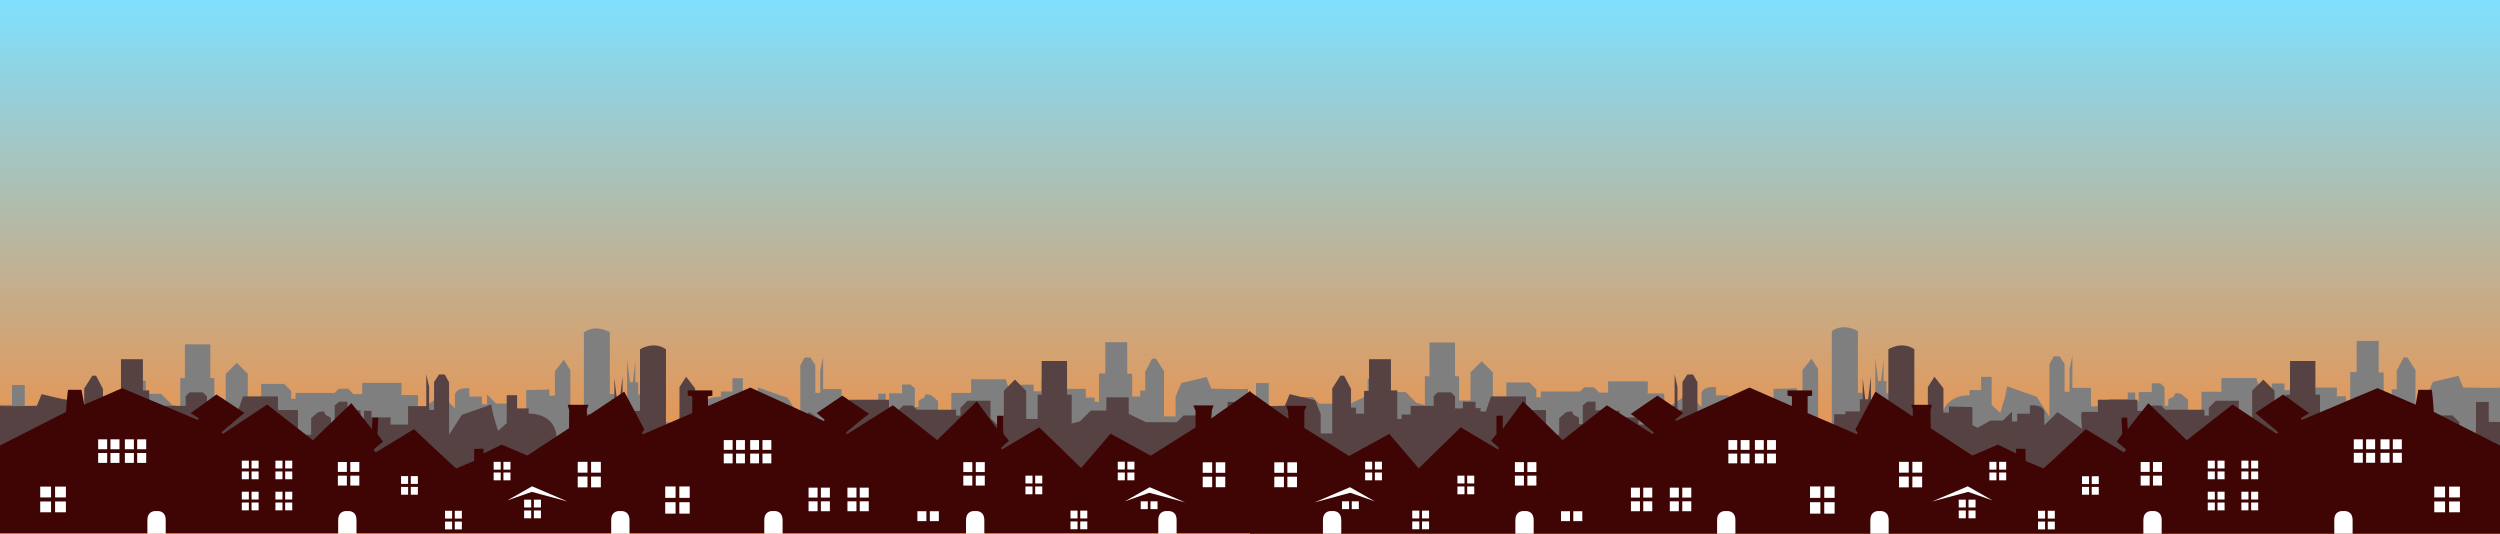
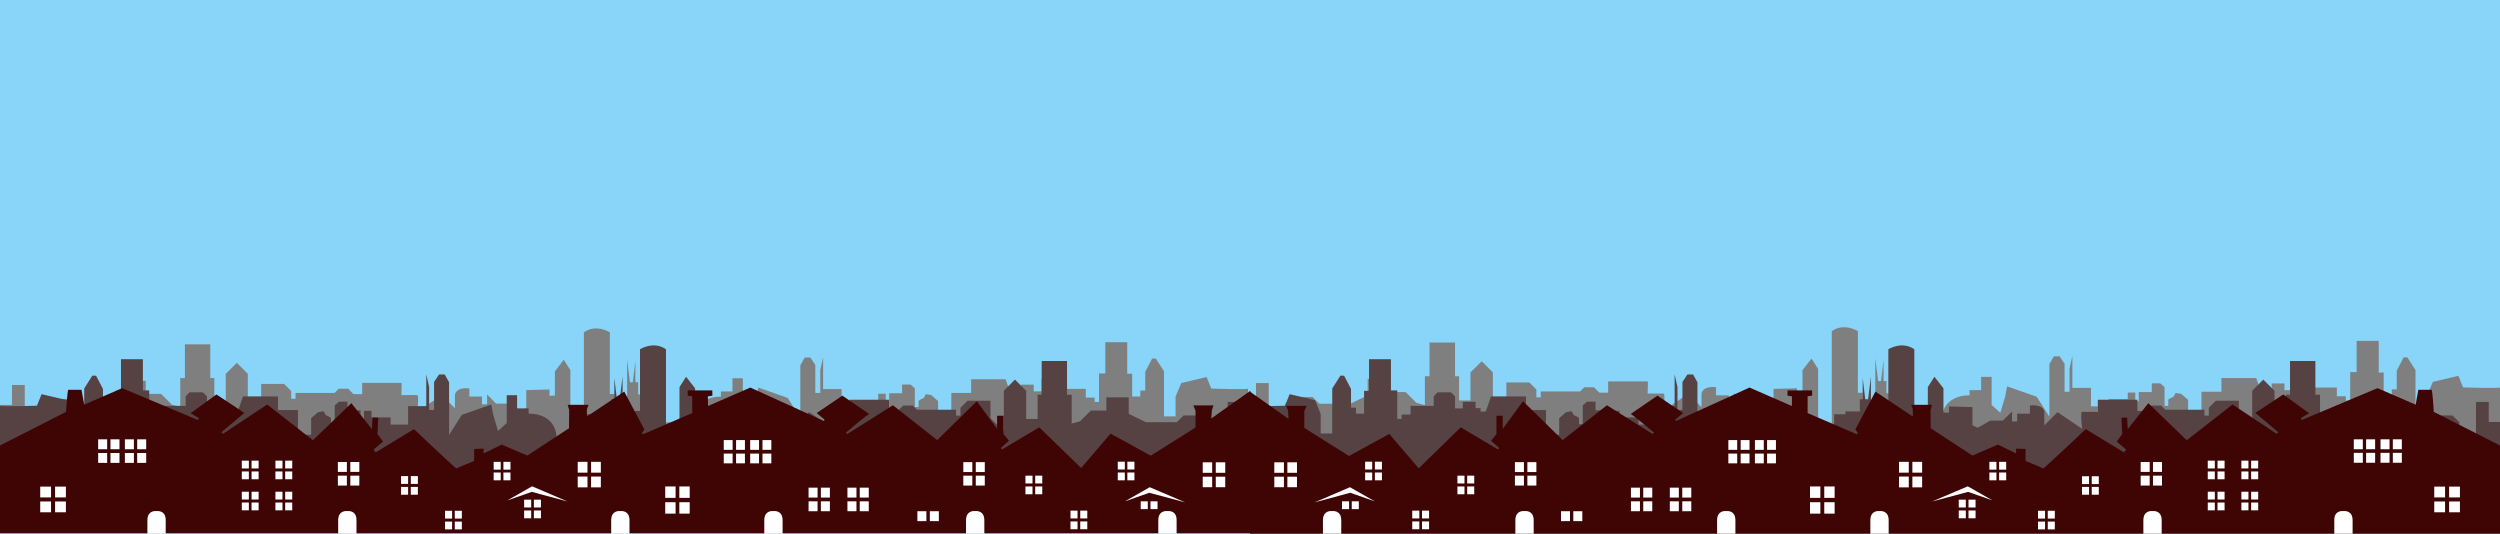
<svg xmlns="http://www.w3.org/2000/svg" version="1.1" id="Layer_1" x="0px" y="0px" viewBox="0 0 1665.6 355.6" style="enable-background:new 0 0 1665.6 355.6;" xml:space="preserve">
  <style type="text/css">
- 	.st0{fill:url(#SVGID_1_);}
+ 	.st0{fill:#88D5F9;}
	.st1{fill:#7F7F7F;}
	.st2{fill:#564242;}
	.st3{fill:#3F0505;}
	.st4{fill:#FFFFFF;}
</style>
-   <linearGradient id="SVGID_1_" gradientUnits="userSpaceOnUse" x1="832.81" y1="355.65" x2="832.81" y2="-6.728314e-06">
-     <stop offset="0" style="stop-color:#FF832A" />
-     <stop offset="1" style="stop-color:#7FE0FF" />
-   </linearGradient>
-   <rect y="0" class="st0" width="1665.6" height="355.6" />
-   <path class="st1" d="M831.5,258.9c0,0.8-24.5,0-24.5,0l-3.1-7.7l-16.9,4l-3.8,9.1v13.1h-7.7v-30l-5.4-8.5h-2.5l-4.6,8.8v12.5h-3.3v4  h-5.4v-15.2h-3.3V228h-14.6v20.8h-4.2v19h-2.9v-2.9h-5.9v-5.8h-15.3v-6.4l-2.6-2.6h-8.9l-2.7,2.7v7.9h-5.2v-4.4h-8.4v4.2h-3.3v2.3  h-3.5l-3.5-10.1H647v9.1h-13.2v16.5H625v-11.1l-4.6-4l-3.6-0.6l-1.3,2.5c0,0-3.5,1.5-3.5,2.1s0,4,0,4h-2.5v-12.5l-2.9-2.5H601v5.8  h-8.6v6.1h-2.3v-5.8h-5v4.4h-12.7v4.8h-11.7v-12.3h-12.3V238l-1.9,8.6v15.2h-3.3v-18.6l-3.3-5h-3.8l-2.9,5.2v35l-8.4-13.3l-19.6-6.9  l-1.2,6.5l-3.3,11.1l-5.8-5.2V252h-6.9v8.8h-7.7v3.5c0,0-18.4-1.1-18.6,17.1h-19.4v-16.7h-7.5v-1.9h-9.6v-8.1h-1.9v-14.2l-1.7,14.2  h-1.9l-1.9-15.2v28.8h-8.2v-5.8h-3.3v-41.1c0,0-9-5.8-17.3,0v62.3c0,0-9,2.5-9,0s0-37.1,0-37.1l-4.4-6.9l-5.9,7.7v16.1l-3.6,0.2  v-4.2l-15.5,0.4V272l-3.5,1.7l-8.4-4.8h-8.2l-6-6.1v6.6h-3.4v-5.2h-8.4v-5.4c0,0-8.1-1.4-9.6,4v9.2l-8.8-8.8L278,274.5  c0,0,1.3-11.3,0-11.3c-1.3,0-10.6,0-10.6,0s0.4-8.1,0-8.1c-0.4,0-26.1,0-26.1,0v7.5h-5.8L232,259h-6.3l-2.8,2.8h-26v3.9H194v-5.2  l-4.7-4.7H174v11.6l-8.9,8.9v-27.2l-7.3-7.4l-7.4,7.4V268h-7.6v-16.1h-2.7v-22.5h-16.9v22.5h-3.1v19.2l-5.6-1.5l-7.2-7.2H97.1v-8.7  H82.2v11l-11.5,5.6H50.3l-4.5-4.5H32.1l-4.5,4.6v36.3H16.5v-50.2H8v13.3H0v70h831.5L831.5,258.9L831.5,258.9z" />
-   <path class="st1" d="M1665.7,258.1c0,0.8-24.7,0-24.7,0l-3.1-7.7l-17,4l-3.9,9.1v13.1h-7.7v-30l-5.4-8.5h-2.5l-4.6,8.8v12.5h-3.3v4  h-5.4v-15.2h-3.3v-21.1h-14.7v20.8h-4.3v19h-2.9v-2.9h-6v-5.8h-15.4v-6.4l-2.7-2.6h-8.9l-2.7,2.7v8h-5.2v-4.4h-8.5v4.2h-3.3v2.3  h-3.5l-3.5-10.1H1480v9.1h-13.3v16.5h-8.9v-11.1l-4.6-4l-3.7-0.6l-1.4,2.5c0,0-3.5,1.5-3.5,2.1s0,4,0,4h-2.5v-12.5l-2.9-2.5h-5.6  v5.8h-8.7v6.1h-2.3v-5.8h-5v4.4h-12.7v4.8h-11.8v-12.3h-12.4v-21.3l-1.9,8.6V261h-3.3v-18.6l-3.3-5h-3.9l-2.9,5.2v35l-8.5-13.3  l-19.7-6.9l-1.2,6.5l-3.3,11.1l-5.8-5.2v-18.7h-7v8.8h-7.7v3.5c0,0-18.5-1.1-18.7,17.1h-19.5v-16.7h-7.5V262h-9.7v-8.1h-1.9v-14.2  l-1.7,14.2h-1.9l-1.9-15.2v28.8h-8.3v-5.8h-3.3v-41.1c0,0-9.1-5.8-17.4,0v62.3c0,0-9.1,2.5-9.1,0s0-37.1,0-37.1l-4.4-6.9l-6,7.7  v16.1l-3.7,0.2v-4.2l-15.6,0.4v12.1l-3.5,1.7l-8.5-4.8h-8.3l-6.1-6.1v6.6h-3.4v-5.2h-8.5v-5.4c0,0-8.1-1.4-9.7,4v9.2l-8.9-8.8  l-16.4,11.1c0,0,1.4-11.3,0-11.3s-10.6,0-10.6,0s0.4-8.1,0-8.1c-0.4,0-26.3,0-26.3,0v7.5h-5.8l-3.7-3.6h-6.4l-2.8,2.8h-26.2v3.9  h-2.9v-5.2l-4.7-4.7h-15.3v11.6l-9,8.9v-27.2l-7.4-7.4l-7.5,7.4v18.7h-7.6v-16.1h-2.7v-22.5h-17v22.5h-3.1v19.2l-5.6-1.5l-7.2-7.2  h-10.3v-8.8h-15v11l-11.6,5.6h-20.6l-4.5-4.5H861l-4.6,4.6v36.3h-11.1v-50.2h-8.5v13.3h-8.1v70h837L1665.7,258.1L1665.7,258.1z" />
+   <rect class="st0" width="1665.6" height="355.6" />
+   <path class="st1" d="M831.5,258.9c0,0.8-24.5,0-24.5,0l-3.1-7.7l-16.9,4l-3.8,9.1v13.1h-7.7v-30l-5.4-8.5h-2.5l-4.6,8.8v12.5h-3.3v4  h-5.4V249H751v-21h-14.6v20.8h-4.2v19h-2.9v-2.9h-5.9v-5.8h-15.3v-6.4l-2.6-2.6h-8.9l-2.7,2.7v7.9h-5.2v-4.4h-8.4v4.2H677v2.3h-3.5  l-3.5-10.1h-23v9.1h-13.2v16.5H625v-11.1l-4.6-4l-3.6-0.6l-1.3,2.5c0,0-3.5,1.5-3.5,2.1s0,4,0,4h-2.5v-12.5l-2.9-2.5H601v5.8h-8.6  v6.1h-2.3v-5.8h-5v4.4h-12.7v4.8h-11.7v-12.3h-12.3V238l-1.9,8.6v15.2h-3.3v-18.6l-3.3-5h-3.8l-2.9,5.2v35l-8.4-13.3l-19.6-6.9  l-1.2,6.5l-3.3,11.1l-5.8-5.2V252H488v8.8h-7.7v3.5c0,0-18.4-1.1-18.6,17.1h-19.4v-16.7h-7.5v-1.9h-9.6v-8.1h-1.9v-14.2l-1.7,14.2  h-1.9l-1.9-15.2v28.8h-8.2v-5.8h-3.3v-41.1c0,0-9-5.8-17.3,0v62.3c0,0-9,2.5-9,0s0-37.1,0-37.1l-4.4-6.9l-5.9,7.7v16.1l-3.6,0.2  v-4.2l-15.5,0.4V272l-3.5,1.7l-8.4-4.8h-8.2l-6-6.1v6.6h-3.4v-5.2h-8.4v-5.4c0,0-8.1-1.4-9.6,4v9.2l-8.8-8.8L278,274.5  c0,0,1.3-11.3,0-11.3s-10.6,0-10.6,0s0.4-8.1,0-8.1s-26.1,0-26.1,0v7.5h-5.8L232,259h-6.3l-2.8,2.8h-26v3.9H194v-5.2l-4.7-4.7H174  v11.6l-8.9,8.9v-27.2l-7.3-7.4l-7.4,7.4V268h-7.6v-16.1h-2.7v-22.5h-16.9v22.5h-3.1v19.2l-5.6-1.5l-7.2-7.2H97.1v-8.7H82.2v11  l-11.5,5.6H50.3l-4.5-4.5H32.1l-4.5,4.6v36.3H16.5v-50.2H8v13.3H0v70h831.5V258.9L831.5,258.9z" />
+   <path class="st1" d="M1665.7,258.1c0,0.8-24.7,0-24.7,0l-3.1-7.7l-17,4l-3.9,9.1v13.1h-7.7v-30l-5.4-8.5h-2.5l-4.6,8.8v12.5h-3.3v4  h-5.4v-15.2h-3.3v-21.1h-14.7v20.8h-4.3v19h-2.9V264h-6v-5.8h-15.4v-6.4l-2.7-2.6h-8.9l-2.7,2.7v8h-5.2v-4.4h-8.5v4.2h-3.3v2.3h-3.5  l-3.5-10.1H1480v9.1h-13.3v16.5h-8.9v-11.1l-4.6-4l-3.7-0.6l-1.4,2.5c0,0-3.5,1.5-3.5,2.1s0,4,0,4h-2.5v-12.5l-2.9-2.5h-5.6v5.8  h-8.7v6.1h-2.3v-5.8h-5v4.4h-12.7v4.8h-11.8v-12.3h-12.4v-21.3l-1.9,8.6V261h-3.3v-18.6l-3.3-5h-3.9l-2.9,5.2v35l-8.5-13.3  l-19.7-6.9l-1.2,6.5l-3.3,11.1l-5.8-5.2v-18.7h-7v8.8h-7.7v3.5c0,0-18.5-1.1-18.7,17.1H1274v-16.7h-7.5V262h-9.7v-8.1h-1.9v-14.2  l-1.7,14.2h-1.9l-1.9-15.2v28.8h-8.3v-5.8h-3.3v-41.1c0,0-9.1-5.8-17.4,0v62.3c0,0-9.1,2.5-9.1,0s0-37.1,0-37.1l-4.4-6.9l-6,7.7  v16.1l-3.7,0.2v-4.2l-15.6,0.4v12.1l-3.5,1.7l-8.5-4.8h-8.3l-6.1-6.1v6.6h-3.4v-5.2h-8.5V258c0,0-8.1-1.4-9.7,4v9.2l-8.9-8.8  l-16.4,11.1c0,0,1.4-11.3,0-11.3s-10.6,0-10.6,0s0.4-8.1,0-8.1s-26.3,0-26.3,0v7.5h-5.8l-3.7-3.6h-6.4l-2.8,2.8h-26.2v3.9h-2.9v-5.2  l-4.7-4.7h-15.3v11.6l-9,8.9v-27.2l-7.4-7.4l-7.5,7.4v18.7h-7.6v-16.1h-2.7v-22.5h-17v22.5h-3.1v19.2l-5.6-1.5l-7.2-7.2h-10.3v-8.8  h-15v11l-11.6,5.6H879l-4.5-4.5H861l-4.6,4.6v36.3h-11.1v-50.2h-8.5v13.3h-8.1v70h837L1665.7,258.1L1665.7,258.1z" />
  <g>
-     <path class="st2" d="M0,270.3c0,0.8,24.6,0,24.6,0l3.1-7.7l16.9,4l3.8,9.1v13.1h7.7v-30l5.4-8.5H64l4.6,8.8v12.5h3.3v4h5.4v-15.2   h3.3v-21.1h14.6v20.8h4.2v19h2.9v-2.9h6v-5.8h15.4V264l2.6-2.6h8.9l2.7,2.7v8h5.2v-4.4h8.5v4.2h3.3v2.3h3.5l3.5-10.1h23.3v9.1h13.3   v16.5h8.8v-11.1l4.6-4l3.7-0.6l1.4,2.5c0,0,3.5,1.5,3.5,2.1s0,4,0,4h2.5v-12.5l2.9-2.5h5.6v5.8h8.7v6.1h2.3v-5.8h5v4.4h12.7v4.8   h11.7v-12.3H284v-21.3l1.9,8.6v15.2h3.3v-18.6l3.3-5h3.8l2.9,5.2v35l8.5-13.3l19.6-6.9l1.2,6.5l3.3,11.1l5.8-5.2v-18.6h6.9v8.8h7.7   v3.5c0,0,18.5-1.1,18.7,17.1h19.4v-16.7h7.5v-1.9h9.6v-8.1h1.9v-14.2l1.7,14.2h1.9l1.9-15.2v28.8h8.3v-5.8h3.3v-41.1   c0,0,9-5.8,17.3,0v62.3c0,0,9,2.5,9,0s0-37.1,0-37.1l4.4-6.9l6,7.7v16.1l3.7,0.2v-4.2l15.6,0.4v12.1l3.5,1.7l8.5-4.8h8.3l6.1-6v6.6   h3.4v-5.2h8.5v-5.4c0,0,8.1-1.4,9.6,4v9.2l8.8-8.8l16.4,11.1c0,0-1.4-11.3,0-11.3s10.6,0,10.6,0s-0.4-8.1,0-8.1   c0.4,0,26.2,0,26.2,0v7.5h5.8l3.7-3.6h6.3l2.8,2.8h26.1v3.9h2.9v-5.2l4.7-4.7h15.3v11.6l8.9,8.9v-27.2l7.4-7.4l7.5,7.5v18.7h7.6   v-16.1h2.7v-22.5h16.9v22.5h3.1v19.2l5.6-1.5l7.2-7.2h10.3v-8.8h14.9v11l11.5,5.6h20.5l4.5-4.5h13.7l4.6,4.5V318h11.1v-50.2h8.5   v13.3h8.1v70H0V270.3z" />
-     <path class="st2" d="M831.5,270.3c0,0.8,24.6,0,24.6,0l3.1-7.7l16.9,4l3.8,9.1v13.1h7.7v-30l5.4-8.5h2.5l4.6,8.8v12.5h3.3v4h5.4   v-15.2h3.3v-21.1h14.6v20.8h4.2v19h2.9v-2.9h6v-5.8h15.4V264l2.6-2.6h8.9l2.7,2.7v8h5.2v-4.4h8.5v4.2h3.3v2.3h3.5l3.5-10.1h23.3   v9.1h13.3v16.5h8.8v-11.1l4.6-4l3.7-0.6l1.4,2.5c0,0,3.5,1.5,3.5,2.1s0,4,0,4h2.5v-12.5l2.9-2.5h5.6v5.8h8.7v6.1h2.3v-5.8h5v4.4   h12.7v4.8h11.7v-12.3h12.3v-21.3l1.9,8.6v15.2h3.3v-18.6l3.3-5h3.8l2.9,5.2v35l8.5-13.3l19.6-6.9l1.2,6.5l3.3,11.1l5.8-5.2v-18.6   h6.9v8.8h7.7v3.5c0,0,18.5-1.1,18.7,17.1h19.4v-16.7h7.5v-1.9h9.6v-8.1h1.9v-14.2l1.7,14.2h1.9l1.9-15.2v28.8h8.3v-5.8h3.3v-41.1   c0,0,9-5.8,17.3,0v62.3c0,0,9,2.5,9,0s0-37.1,0-37.1l4.4-6.9l6,7.7v16.1l3.7,0.2v-4.2l15.6,0.4v12.1l3.5,1.7l8.5-4.8h8.3l6.1-6v6.6   h3.4v-5.2h8.5v-5.4c0,0,8.1-1.4,9.6,4v9.2l8.8-8.8l16.4,11.1c0,0-1.4-11.3,0-11.3c1.4,0,10.6,0,10.6,0s-0.4-8.1,0-8.1   c0.4,0,26.2,0,26.2,0v7.5h5.8l3.7-3.6h6.3l2.8,2.8h26.1v3.9h2.9v-5.2l4.7-4.7h15.3v11.6l8.9,8.9v-27.2l7.4-7.4l7.5,7.5v18.7h7.6   v-16.1h2.7v-22.5h16.9v22.5h3.1v19.2l5.6-1.5l7.2-7.2h10.3v-8.8h14.9v11l11.5,5.6h20.5l4.5-4.5h13.7l4.6,4.5V318h11.1v-50.2h8.5   v13.3h8.1v70H831.5V270.3z" />
+     <path class="st2" d="M0,270.3c0,0.8,24.6,0,24.6,0l3.1-7.7l16.9,4l3.8,9.1v13.1h7.7v-30l5.4-8.5H64l4.6,8.8v12.5h3.3v4h5.4v-15.2   h3.3v-21.1h14.6v20.8h4.2v19h2.9v-2.9h6v-5.8h15.4V264l2.6-2.6h8.9l2.7,2.7v8h5.2v-4.4h8.5v4.2h3.3v2.3h3.5l3.5-10.1h23.3v9.1h13.3   v16.5h8.8v-11.1l4.6-4l3.7-0.6l1.4,2.5c0,0,3.5,1.5,3.5,2.1s0,4,0,4h2.5v-12.5l2.9-2.5h5.6v5.8h8.7v6.1h2.3v-5.8h5v4.4h12.7v4.8   h11.7v-12.3H284v-21.3l1.9,8.6v15.2h3.3v-18.6l3.3-5h3.8l2.9,5.2v35l8.5-13.3l19.6-6.9l1.2,6.5l3.3,11.1l5.8-5.2v-18.6h6.9v8.8h7.7   v3.5c0,0,18.5-1.1,18.7,17.1h19.4V276h7.5v-1.9h9.6V266h1.9v-14.2L411,266h1.9l1.9-15.2v28.8h8.3v-5.8h3.3v-41.1c0,0,9-5.8,17.3,0   V295c0,0,9,2.5,9,0s0-37.1,0-37.1l4.4-6.9l6,7.7v16.1l3.7,0.2v-4.2l15.6,0.4v12.1l3.5,1.7l8.5-4.8h8.3l6.1-6v6.6h3.4v-5.2h8.5v-5.4   c0,0,8.1-1.4,9.6,4v9.2l8.8-8.8l16.4,11.1c0,0-1.4-11.3,0-11.3s10.6,0,10.6,0s-0.4-8.1,0-8.1s26.2,0,26.2,0v7.5h5.8l3.7-3.6h6.3   l2.8,2.8H637v3.9h2.9v-5.2l4.7-4.7h15.3v11.6l8.9,8.9v-27.2l7.4-7.4l7.5,7.5v18.7h7.6V263h2.7v-22.5h16.9V263h3.1v19.2l5.6-1.5   l7.2-7.2h10.3v-8.8H752v11l11.5,5.6H784l4.5-4.5h13.7l4.6,4.5V318h11.1v-50.2h8.5v13.3h8.1v70H0V270.3z" />
+     <path class="st2" d="M831.5,270.3c0,0.8,24.6,0,24.6,0l3.1-7.7l16.9,4l3.8,9.1v13.1h7.7v-30l5.4-8.5h2.5l4.6,8.8v12.5h3.3v4h5.4   v-15.2h3.3v-21.1h14.6v20.8h4.2v19h2.9v-2.9h6v-5.8h15.4V264l2.6-2.6h8.9l2.7,2.7v8h5.2v-4.4h8.5v4.2h3.3v2.3h3.5l3.5-10.1h23.3   v9.1h13.3v16.5h8.8v-11.1l4.6-4l3.7-0.6l1.4,2.5c0,0,3.5,1.5,3.5,2.1s0,4,0,4h2.5v-12.5l2.9-2.5h5.6v5.8h8.7v6.1h2.3v-5.8h5v4.4   h12.7v4.8h11.7v-12.3h12.3v-21.3l1.9,8.6v15.2h3.3v-18.6l3.3-5h3.8l2.9,5.2v35l8.5-13.3l19.6-6.9l1.2,6.5l3.3,11.1l5.8-5.2v-18.6   h6.9v8.8h7.7v3.5c0,0,18.5-1.1,18.7,17.1h19.4V276h7.5v-1.9h9.6V266h1.9v-14.2l1.7,14.2h1.9l1.9-15.2v28.8h8.3v-5.8h3.3v-41.1   c0,0,9-5.8,17.3,0V295c0,0,9,2.5,9,0s0-37.1,0-37.1l4.4-6.9l6,7.7v16.1l3.7,0.2v-4.2l15.6,0.4v12.1l3.5,1.7l8.5-4.8h8.3l6.1-6v6.6   h3.4v-5.2h8.5v-5.4c0,0,8.1-1.4,9.6,4v9.2l8.8-8.8l16.4,11.1c0,0-1.4-11.3,0-11.3s10.6,0,10.6,0s-0.4-8.1,0-8.1s26.2,0,26.2,0v7.5   h5.8l3.7-3.6h6.3l2.8,2.8h26.1v3.9h2.9v-5.2l4.7-4.7h15.3v11.6l8.9,8.9v-27.2l7.4-7.4l7.5,7.5v18.7h7.6V263h2.7v-22.5h16.9V263h3.1   v19.2l5.6-1.5l7.2-7.2h10.3v-8.8h14.9v11l11.5,5.6h20.5l4.5-4.5h13.7l4.6,4.5V318h11.1v-50.2h8.5v13.3h8.1v70H831.5V270.3z" />
  </g>
  <g>
-     <path class="st3" d="M0,296.8l44-22.4c0,0,0.9-14.7,1.5-14.7s8.8,0,8.8,0l1.8,9.9l25.3-11l50.4,21.2l0.7-1.2l-5.5-3.3l17.2-12.5   l18.6,12.3L147.5,288l1.1,1l29.4-19.5l30.5,23.8l25.6-24.7l13.7,17.3l0.4-7.7l3.8,0.1l-0.5,10.9l3.7,5l-6.3,5.3l1.4,1.9l25.5-15.5   c0,0,28,26.5,28.3,26.2s11.8-5,11.8-5v-8l6.3-0.2v3.2l12.1-5.9l17,7.3l27.8-18.2l0.1-12.1l-1-3.5h13.9l-1.1,3v4.8l24.9-16.6   l13.4,25.2l-1.5,2.3l0.4,1l33-14.2V264l-3-0.4v-3.5h16.4v3.5l-3,0.5l0.1,6.4l28.2-12.3l49,22.3l0.5-0.9l-5.3-4.4l17.1-11.6   c0,0,18.6,12.6,17.9,12.3s-15.5,12.3-15.5,12.3l0.8,1l30.5-19.2l29.5,23.2l26.4-25.9l13.5,18.4v-8.7h4.3v12.2l3.6,4.4l-5.3,4.8   l0.6,1.1l24.9-14.8l27.9,27.1l19.6-22.9l26.8,14.7l29.8-18.8v-11.2l-1.5-3.5h13.5l-1.1,3.2l-0.4,5.5l26-18.4l2.2,94.9H0V296.8z" />
+     <path class="st3" d="M0,296.8l44-22.4c0,0,0.9-14.7,1.5-14.7s8.8,0,8.8,0l1.8,9.9l25.3-11l50.4,21.2l0.7-1.2l-5.5-3.3l17.2-12.5   l18.6,12.3L147.5,288l1.1,1l29.4-19.5l30.5,23.8l25.6-24.7l13.7,17.3l0.4-7.7l3.8,0.1l-0.5,10.9l3.7,5l-6.3,5.3l1.4,1.9l25.5-15.5   c0,0,28,26.5,28.3,26.2s11.8-5,11.8-5v-8l6.3-0.2v3.2l12.1-5.9l17,7.3l27.8-18.2l0.1-12.1l-1-3.5h13.9l-1.1,3v4.8l24.9-16.6   l13.4,25.2l-1.5,2.3l0.4,1l33-14.2V264l-3-0.4v-3.5h16.4v3.5l-3,0.5l0.1,6.4l28.2-12.3l49,22.3l0.5-0.9l-5.3-4.4l17.1-11.6   c0,0,18.6,12.6,17.9,12.3s-15.5,12.3-15.5,12.3l0.8,1l30.5-19.2l29.5,23.2l26.4-25.9l13.5,18.4V277h4.3v12.2l3.6,4.4l-5.3,4.8   l0.6,1.1l24.9-14.8l27.9,27.1l19.6-22.9l26.8,14.7l29.8-18.8v-11.2l-1.5-3.5h13.5l-1.1,3.2l-0.4,5.5l26-18.4l2.2,94.9H0V296.8z" />
    <rect x="26.8" y="324.2" class="st4" width="7.2" height="7.2" />
    <rect x="36.7" y="324.2" class="st4" width="7.2" height="7.2" />
    <rect x="26.8" y="334.1" class="st4" width="7.2" height="7.2" />
    <rect x="36.7" y="334.1" class="st4" width="7.2" height="7.2" />
    <g>
      <rect x="65.4" y="292.7" class="st4" width="6" height="6.6" />
      <rect x="73.6" y="292.7" class="st4" width="6" height="6.6" />
      <rect x="65.4" y="301.8" class="st4" width="6" height="6.6" />
      <rect x="73.6" y="301.8" class="st4" width="6" height="6.6" />
    </g>
    <g>
      <rect x="83.2" y="292.7" class="st4" width="6" height="6.6" />
      <rect x="91.4" y="292.7" class="st4" width="6" height="6.6" />
      <rect x="83.2" y="301.8" class="st4" width="6" height="6.6" />
      <rect x="91.4" y="301.8" class="st4" width="6" height="6.6" />
    </g>
    <rect x="161.1" y="306.9" class="st4" width="4.7" height="5.2" />
    <rect x="167.6" y="306.9" class="st4" width="4.7" height="5.2" />
    <rect x="161.1" y="314.1" class="st4" width="4.7" height="5.2" />
    <rect x="167.6" y="314.1" class="st4" width="4.7" height="5.2" />
    <g>
      <rect x="183.5" y="306.9" class="st4" width="4.7" height="5.2" />
      <rect x="190" y="306.9" class="st4" width="4.7" height="5.2" />
      <rect x="183.5" y="314.1" class="st4" width="4.7" height="5.2" />
      <rect x="190" y="314.1" class="st4" width="4.7" height="5.2" />
    </g>
    <rect x="161.1" y="327.6" class="st4" width="4.7" height="5.2" />
    <rect x="167.6" y="327.6" class="st4" width="4.7" height="5.2" />
    <rect x="161.1" y="334.8" class="st4" width="4.7" height="5.2" />
    <rect x="167.6" y="334.8" class="st4" width="4.7" height="5.2" />
    <rect x="183.5" y="327.6" class="st4" width="4.7" height="5.2" />
    <rect x="190" y="327.6" class="st4" width="4.7" height="5.2" />
    <rect x="183.5" y="334.8" class="st4" width="4.7" height="5.2" />
    <rect x="190" y="334.8" class="st4" width="4.7" height="5.2" />
    <g>
      <rect x="225.1" y="307.8" class="st4" width="6" height="6.6" />
      <rect x="233.4" y="307.8" class="st4" width="6" height="6.6" />
      <rect x="225.1" y="316.9" class="st4" width="6" height="6.6" />
      <rect x="233.4" y="316.9" class="st4" width="6" height="6.6" />
    </g>
    <g>
      <rect x="267.2" y="317.2" class="st4" width="4.7" height="5.2" />
      <rect x="273.7" y="317.2" class="st4" width="4.7" height="5.2" />
      <rect x="267.2" y="324.4" class="st4" width="4.7" height="5.2" />
      <rect x="273.7" y="324.4" class="st4" width="4.7" height="5.2" />
    </g>
    <g>
      <rect x="296.5" y="340.3" class="st4" width="4.7" height="5.2" />
      <rect x="303" y="340.3" class="st4" width="4.7" height="5.2" />
      <rect x="296.5" y="347.5" class="st4" width="4.7" height="5.2" />
      <rect x="303" y="347.5" class="st4" width="4.7" height="5.2" />
    </g>
    <g>
      <rect x="328.9" y="307.7" class="st4" width="4.7" height="5.2" />
      <rect x="335.4" y="307.7" class="st4" width="4.7" height="5.2" />
      <rect x="328.9" y="314.8" class="st4" width="4.7" height="5.2" />
      <rect x="335.4" y="314.8" class="st4" width="4.7" height="5.2" />
    </g>
    <g>
      <rect x="349.2" y="332.9" class="st4" width="4.7" height="5.2" />
      <rect x="355.7" y="332.9" class="st4" width="4.7" height="5.2" />
      <rect x="349.2" y="340.1" class="st4" width="4.7" height="5.2" />
      <rect x="355.7" y="340.1" class="st4" width="4.7" height="5.2" />
    </g>
    <g>
      <rect x="384.9" y="307.7" class="st4" width="6.5" height="7.2" />
      <rect x="393.8" y="307.7" class="st4" width="6.5" height="7.2" />
      <rect x="384.9" y="317.5" class="st4" width="6.5" height="7.2" />
      <rect x="393.8" y="317.5" class="st4" width="6.5" height="7.2" />
    </g>
    <g>
      <rect x="443.2" y="324.1" class="st4" width="6.9" height="7.6" />
      <rect x="452.6" y="324.1" class="st4" width="6.9" height="7.6" />
      <rect x="443.2" y="334.6" class="st4" width="6.9" height="7.6" />
      <rect x="452.6" y="334.6" class="st4" width="6.9" height="7.6" />
    </g>
    <g>
      <rect x="482.2" y="293.2" class="st4" width="5.9" height="6.5" />
      <rect x="490.4" y="293.2" class="st4" width="5.9" height="6.5" />
      <rect x="482.2" y="302.2" class="st4" width="5.9" height="6.5" />
      <rect x="490.4" y="302.2" class="st4" width="5.9" height="6.5" />
    </g>
    <g>
      <rect x="499.8" y="293.2" class="st4" width="5.9" height="6.5" />
      <rect x="508" y="293.2" class="st4" width="5.9" height="6.5" />
      <rect x="499.8" y="302.2" class="st4" width="5.9" height="6.5" />
      <rect x="508" y="302.2" class="st4" width="5.9" height="6.5" />
    </g>
    <g>
      <rect x="538.7" y="324.9" class="st4" width="6" height="6.6" />
      <rect x="546.9" y="324.9" class="st4" width="6" height="6.6" />
      <rect x="538.7" y="334" class="st4" width="6" height="6.6" />
      <rect x="546.9" y="334" class="st4" width="6" height="6.6" />
    </g>
    <g>
      <rect x="564.6" y="324.9" class="st4" width="6" height="6.6" />
      <rect x="572.8" y="324.9" class="st4" width="6" height="6.6" />
      <rect x="564.6" y="334" class="st4" width="6" height="6.6" />
      <rect x="572.8" y="334" class="st4" width="6" height="6.6" />
    </g>
    <g>
      <rect x="641.8" y="307.9" class="st4" width="6" height="6.6" />
      <rect x="650.1" y="307.9" class="st4" width="6" height="6.6" />
      <rect x="641.8" y="316.9" class="st4" width="6" height="6.6" />
      <rect x="650.1" y="316.9" class="st4" width="6" height="6.6" />
    </g>
    <g>
      <rect x="611.2" y="340.6" class="st4" width="6" height="6.6" />
      <rect x="619.5" y="340.6" class="st4" width="6" height="6.6" />
    </g>
    <g>
      <rect x="683.2" y="316.9" class="st4" width="4.7" height="5.2" />
      <rect x="689.7" y="316.9" class="st4" width="4.7" height="5.2" />
      <rect x="683.2" y="324.1" class="st4" width="4.7" height="5.2" />
      <rect x="689.7" y="324.1" class="st4" width="4.7" height="5.2" />
    </g>
    <g>
      <rect x="713.2" y="340.2" class="st4" width="4.7" height="5.2" />
      <rect x="719.7" y="340.2" class="st4" width="4.7" height="5.2" />
      <rect x="713.2" y="347.4" class="st4" width="4.7" height="5.2" />
      <rect x="719.7" y="347.4" class="st4" width="4.7" height="5.2" />
    </g>
    <g>
      <rect x="744.7" y="307.6" class="st4" width="4.7" height="5.2" />
      <rect x="751.1" y="307.6" class="st4" width="4.7" height="5.2" />
      <rect x="744.7" y="314.8" class="st4" width="4.7" height="5.2" />
      <rect x="751.1" y="314.8" class="st4" width="4.7" height="5.2" />
    </g>
    <g>
      <rect x="801.3" y="308" class="st4" width="6.3" height="7" />
      <rect x="810" y="308" class="st4" width="6.3" height="7" />
      <rect x="801.3" y="317.6" class="st4" width="6.3" height="7" />
      <rect x="810" y="317.6" class="st4" width="6.3" height="7" />
    </g>
    <g>
      <rect x="760" y="334" class="st4" width="4.7" height="5.2" />
      <rect x="766.5" y="334" class="st4" width="4.7" height="5.2" />
    </g>
    <polygon class="st4" points="749.5,334 766,324.6 789.6,334.7 765.7,328.3  " />
    <polygon class="st4" points="338,333.4 354.5,324 378.1,334.1 354.3,327.7  " />
    <path class="st4" d="M104.3,340.5c0,0-6.1-0.9-6.1,6.1v9h6.1h6.1v-9C110.5,339.6,104.3,340.5,104.3,340.5z" />
    <path class="st4" d="M231.4,340.5c0,0-6.1-0.9-6.1,6.1v9h6.1h6.1v-9C237.6,339.6,231.4,340.5,231.4,340.5z" />
    <path class="st4" d="M413.3,340.5c0,0-6.1-0.9-6.1,6.1v9h6.1h6.1v-9C419.4,339.6,413.3,340.5,413.3,340.5z" />
    <path class="st4" d="M515.3,340.5c0,0-6.1-0.9-6.1,6.1v9h6.1h6.1v-9C521.4,339.6,515.3,340.5,515.3,340.5z" />
    <path class="st4" d="M649.7,340.5c0,0-6.1-0.9-6.1,6.1v9h6.1h6.1v-9C655.8,339.6,649.7,340.5,649.7,340.5z" />
    <path class="st4" d="M777.8,340.5c0,0-6.1-0.9-6.1,6.1v9h6.1h6.1v-9C784,339.6,777.8,340.5,777.8,340.5z" />
  </g>
  <g>
-     <path class="st3" d="M1665.6,296.8l-44.1-22.4c0,0-0.9-14.7-1.5-14.7c-0.6,0-8.8,0-8.8,0l-1.8,9.9l-25.4-11l-50.4,21.2l-0.7-1.2   l5.5-3.3l-17.2-12.5l-18.6,12.3l15.3,12.9l-1.1,1l-29.4-19.5l-30.5,23.8l-25.6-24.7l-13.7,17.3l-0.4-7.7l-3.8,0.1l0.5,10.9l-3.7,5   l6.3,5.3l-1.4,1.9l-25.5-15.5c0,0-28,26.5-28.3,26.2s-11.8-5-11.8-5v-8l-6.3-0.2v3.2l-12.1-5.9l-17,7.3l-27.8-18.2l-0.1-12.1l1-3.5   h-13.9l1.1,3v4.8l-24.9-16.6l-13.4,25.2l1.6,2.3l-0.4,1l-33-14.2V264l3-0.4v-3.5h-16.4v3.5l3,0.5l-0.1,6.4l-28.2-12.3l-49,22.3   l-0.5-0.9l5.3-4.4l-17.1-11.6c0,0-18.6,12.6-17.9,12.3s15.5,12.3,15.5,12.3l-0.8,1l-30.5-19.2l-29.5,23.2l-26.4-25.9l-13.5,18.4   v-8.7H997v12.2l-3.6,4.4l5.3,4.8l-0.6,1.1l-24.9-14.8L945.2,312l-19.6-22.9l-26.8,14.7L869,285.1v-11.2l1.5-3.5H857l1.1,3.2   l0.4,5.5l-26-18.4l0.4,94.9h832.7L1665.6,296.8L1665.6,296.8z" />
+     <path class="st3" d="M1665.6,296.8l-44.1-22.4c0,0-0.9-14.7-1.5-14.7s-8.8,0-8.8,0l-1.8,9.9l-25.4-11l-50.4,21.2l-0.7-1.2l5.5-3.3   l-17.2-12.5l-18.6,12.3l15.3,12.9l-1.1,1l-29.4-19.5l-30.5,23.8l-25.6-24.7l-13.7,17.3l-0.4-7.7l-3.8,0.1l0.5,10.9l-3.7,5l6.3,5.3   l-1.4,1.9l-25.5-15.5c0,0-28,26.5-28.3,26.2s-11.8-5-11.8-5v-8l-6.3-0.2v3.2l-12.1-5.9l-17,7.3l-27.8-18.2l-0.1-12.1l1-3.5h-13.9   l1.1,3v4.8l-24.9-16.6l-13.4,25.2l1.6,2.3l-0.4,1l-33-14.2V264l3-0.4v-3.5h-16.4v3.5l3,0.5l-0.1,6.4l-28.2-12.3l-49,22.3l-0.5-0.9   l5.3-4.4l-17.1-11.6c0,0-18.6,12.6-17.9,12.3s15.5,12.3,15.5,12.3l-0.8,1l-30.5-19.2l-29.5,23.2l-26.4-25.9l-13.5,18.4V277H997   v12.2l-3.6,4.4l5.3,4.8l-0.6,1.1l-24.9-14.8l-28,27.3l-19.6-22.9l-26.8,14.7L869,285.1v-11.2l1.5-3.5H857l1.1,3.2l0.4,5.5l-26-18.4   l0.4,94.9h832.7L1665.6,296.8L1665.6,296.8z" />
    <rect x="1631.7" y="324.2" class="st4" width="7.2" height="7.2" />
    <rect x="1621.8" y="324.2" class="st4" width="7.2" height="7.2" />
    <rect x="1631.7" y="334.1" class="st4" width="7.2" height="7.2" />
    <rect x="1621.8" y="334.1" class="st4" width="7.2" height="7.2" />
    <g>
      <rect x="1594.2" y="292.7" class="st4" width="6" height="6.6" />
      <rect x="1586" y="292.7" class="st4" width="6" height="6.6" />
      <rect x="1594.2" y="301.7" class="st4" width="6" height="6.6" />
      <rect x="1586" y="301.7" class="st4" width="6" height="6.6" />
    </g>
    <g>
      <rect x="1576.4" y="292.7" class="st4" width="6" height="6.6" />
      <rect x="1568.2" y="292.7" class="st4" width="6" height="6.6" />
      <rect x="1576.4" y="301.7" class="st4" width="6" height="6.6" />
      <rect x="1568.2" y="301.7" class="st4" width="6" height="6.6" />
    </g>
    <rect x="1499.8" y="306.9" class="st4" width="4.7" height="5.2" />
    <rect x="1493.3" y="306.9" class="st4" width="4.7" height="5.2" />
    <rect x="1499.8" y="314.1" class="st4" width="4.7" height="5.2" />
    <rect x="1493.3" y="314.1" class="st4" width="4.7" height="5.2" />
    <g>
      <rect x="1477.4" y="306.9" class="st4" width="4.7" height="5.2" />
      <rect x="1470.9" y="306.9" class="st4" width="4.7" height="5.2" />
      <rect x="1477.4" y="314.1" class="st4" width="4.7" height="5.2" />
      <rect x="1470.9" y="314.1" class="st4" width="4.7" height="5.2" />
    </g>
    <rect x="1499.8" y="327.6" class="st4" width="4.7" height="5.2" />
    <rect x="1493.3" y="327.6" class="st4" width="4.7" height="5.2" />
    <rect x="1499.8" y="334.8" class="st4" width="4.7" height="5.2" />
    <rect x="1493.3" y="334.8" class="st4" width="4.7" height="5.2" />
    <rect x="1477.4" y="327.6" class="st4" width="4.7" height="5.2" />
    <rect x="1470.9" y="327.6" class="st4" width="4.7" height="5.2" />
    <rect x="1477.4" y="334.8" class="st4" width="4.7" height="5.2" />
    <rect x="1470.9" y="334.8" class="st4" width="4.7" height="5.2" />
    <g>
      <rect x="1434.4" y="307.8" class="st4" width="6" height="6.6" />
      <rect x="1426.2" y="307.8" class="st4" width="6" height="6.6" />
      <rect x="1434.4" y="316.9" class="st4" width="6" height="6.6" />
      <rect x="1426.2" y="316.9" class="st4" width="6" height="6.6" />
    </g>
    <g>
      <rect x="1393.6" y="317.3" class="st4" width="4.7" height="5.2" />
      <rect x="1387.1" y="317.3" class="st4" width="4.7" height="5.2" />
      <rect x="1393.6" y="324.4" class="st4" width="4.7" height="5.2" />
      <rect x="1387.1" y="324.4" class="st4" width="4.7" height="5.2" />
    </g>
    <g>
      <rect x="1364.3" y="340.3" class="st4" width="4.7" height="5.2" />
      <rect x="1357.8" y="340.3" class="st4" width="4.7" height="5.2" />
      <rect x="1364.3" y="347.5" class="st4" width="4.7" height="5.2" />
      <rect x="1357.8" y="347.5" class="st4" width="4.7" height="5.2" />
    </g>
    <g>
      <rect x="1331.9" y="307.7" class="st4" width="4.7" height="5.2" />
      <rect x="1325.4" y="307.7" class="st4" width="4.7" height="5.2" />
      <rect x="1331.9" y="314.8" class="st4" width="4.7" height="5.2" />
      <rect x="1325.4" y="314.8" class="st4" width="4.7" height="5.2" />
    </g>
    <g>
      <rect x="1311.5" y="332.9" class="st4" width="4.7" height="5.2" />
      <rect x="1305" y="332.9" class="st4" width="4.7" height="5.2" />
      <rect x="1311.5" y="340.1" class="st4" width="4.7" height="5.2" />
      <rect x="1305" y="340.1" class="st4" width="4.7" height="5.2" />
    </g>
    <g>
      <rect x="1274.1" y="307.7" class="st4" width="6.5" height="7.2" />
      <rect x="1265.2" y="307.7" class="st4" width="6.5" height="7.2" />
      <rect x="1274.1" y="317.5" class="st4" width="6.5" height="7.2" />
      <rect x="1265.2" y="317.5" class="st4" width="6.5" height="7.2" />
    </g>
    <g>
      <rect x="1215.4" y="324.1" class="st4" width="6.9" height="7.6" />
      <rect x="1205.9" y="324.1" class="st4" width="6.9" height="7.6" />
      <rect x="1215.4" y="334.6" class="st4" width="6.9" height="7.6" />
      <rect x="1205.9" y="334.6" class="st4" width="6.9" height="7.6" />
    </g>
    <g>
      <rect x="1177.3" y="293.2" class="st4" width="5.9" height="6.5" />
      <rect x="1169.2" y="293.2" class="st4" width="5.9" height="6.5" />
      <rect x="1177.3" y="302.2" class="st4" width="5.9" height="6.5" />
      <rect x="1169.2" y="302.2" class="st4" width="5.9" height="6.5" />
    </g>
    <g>
      <rect x="1159.7" y="293.2" class="st4" width="5.9" height="6.5" />
      <rect x="1151.5" y="293.2" class="st4" width="5.9" height="6.5" />
      <rect x="1159.7" y="302.2" class="st4" width="5.9" height="6.5" />
      <rect x="1151.5" y="302.2" class="st4" width="5.9" height="6.5" />
    </g>
    <g>
      <rect x="1120.8" y="324.9" class="st4" width="6" height="6.6" />
      <rect x="1112.5" y="324.9" class="st4" width="6" height="6.6" />
      <rect x="1120.8" y="334" class="st4" width="6" height="6.6" />
      <rect x="1112.5" y="334" class="st4" width="6" height="6.6" />
    </g>
    <g>
      <rect x="1094.8" y="324.9" class="st4" width="6" height="6.6" />
      <rect x="1086.6" y="324.9" class="st4" width="6" height="6.6" />
      <rect x="1094.8" y="334" class="st4" width="6" height="6.6" />
      <rect x="1086.6" y="334" class="st4" width="6" height="6.6" />
    </g>
    <g>
      <rect x="1017.6" y="307.9" class="st4" width="6" height="6.6" />
      <rect x="1009.3" y="307.9" class="st4" width="6" height="6.6" />
      <rect x="1017.6" y="316.9" class="st4" width="6" height="6.6" />
      <rect x="1009.3" y="316.9" class="st4" width="6" height="6.6" />
    </g>
    <g>
      <rect x="1048.2" y="340.6" class="st4" width="6" height="6.6" />
      <rect x="1040" y="340.6" class="st4" width="6" height="6.6" />
    </g>
    <g>
      <rect x="977.5" y="316.9" class="st4" width="4.7" height="5.2" />
      <rect x="971" y="316.9" class="st4" width="4.7" height="5.2" />
      <rect x="977.5" y="324.1" class="st4" width="4.7" height="5.2" />
      <rect x="971" y="324.1" class="st4" width="4.7" height="5.2" />
    </g>
    <g>
      <rect x="947.4" y="340.2" class="st4" width="4.7" height="5.2" />
      <rect x="940.9" y="340.2" class="st4" width="4.7" height="5.2" />
      <rect x="947.4" y="347.4" class="st4" width="4.7" height="5.2" />
      <rect x="940.9" y="347.4" class="st4" width="4.7" height="5.2" />
    </g>
    <g>
      <rect x="916" y="307.6" class="st4" width="4.7" height="5.2" />
      <rect x="909.5" y="307.6" class="st4" width="4.7" height="5.2" />
      <rect x="916" y="314.8" class="st4" width="4.7" height="5.2" />
      <rect x="909.5" y="314.8" class="st4" width="4.7" height="5.2" />
    </g>
    <g>
      <rect x="857.7" y="308" class="st4" width="6.4" height="7" />
      <rect x="849" y="308" class="st4" width="6.4" height="7" />
      <rect x="857.7" y="317.6" class="st4" width="6.4" height="7" />
      <rect x="849" y="317.6" class="st4" width="6.4" height="7" />
    </g>
    <g>
      <rect x="900.6" y="334" class="st4" width="4.7" height="5.2" />
      <rect x="894.1" y="334" class="st4" width="4.7" height="5.2" />
    </g>
    <polygon class="st4" points="915.9,334 899.4,324.6 875.8,334.7 899.6,328.3  " />
    <polygon class="st4" points="1327.5,333.4 1311,324 1287.3,334.1 1311.2,327.7  " />
    <path class="st4" d="M1561.3,340.5c0,0,6.1-0.9,6.1,6.1v9h-6.1h-6.1v-9C1555.1,339.6,1561.3,340.5,1561.3,340.5z" />
    <path class="st4" d="M1434.1,340.5c0,0,6.1-0.9,6.1,6.1v9h-6.1h-6.1v-9C1428,339.6,1434.1,340.5,1434.1,340.5z" />
    <path class="st4" d="M1252.2,340.5c0,0,6.1-0.9,6.1,6.1v9h-6.1h-6.1v-9C1246.1,339.6,1252.2,340.5,1252.2,340.5z" />
    <path class="st4" d="M1150.1,340.5c0,0,6.1-0.9,6.1,6.1v9h-6.1h-6.1v-9C1144,339.6,1150.1,340.5,1150.1,340.5z" />
    <path class="st4" d="M1015.7,340.5c0,0,6.1-0.9,6.1,6.1v9h-6.1h-6.1v-9C1009.6,339.6,1015.7,340.5,1015.7,340.5z" />
    <path class="st4" d="M887.5,340.5c0,0,6.1-0.9,6.1,6.1v9h-6.1h-6.1v-9C881.4,339.6,887.5,340.5,887.5,340.5z" />
  </g>
</svg>
